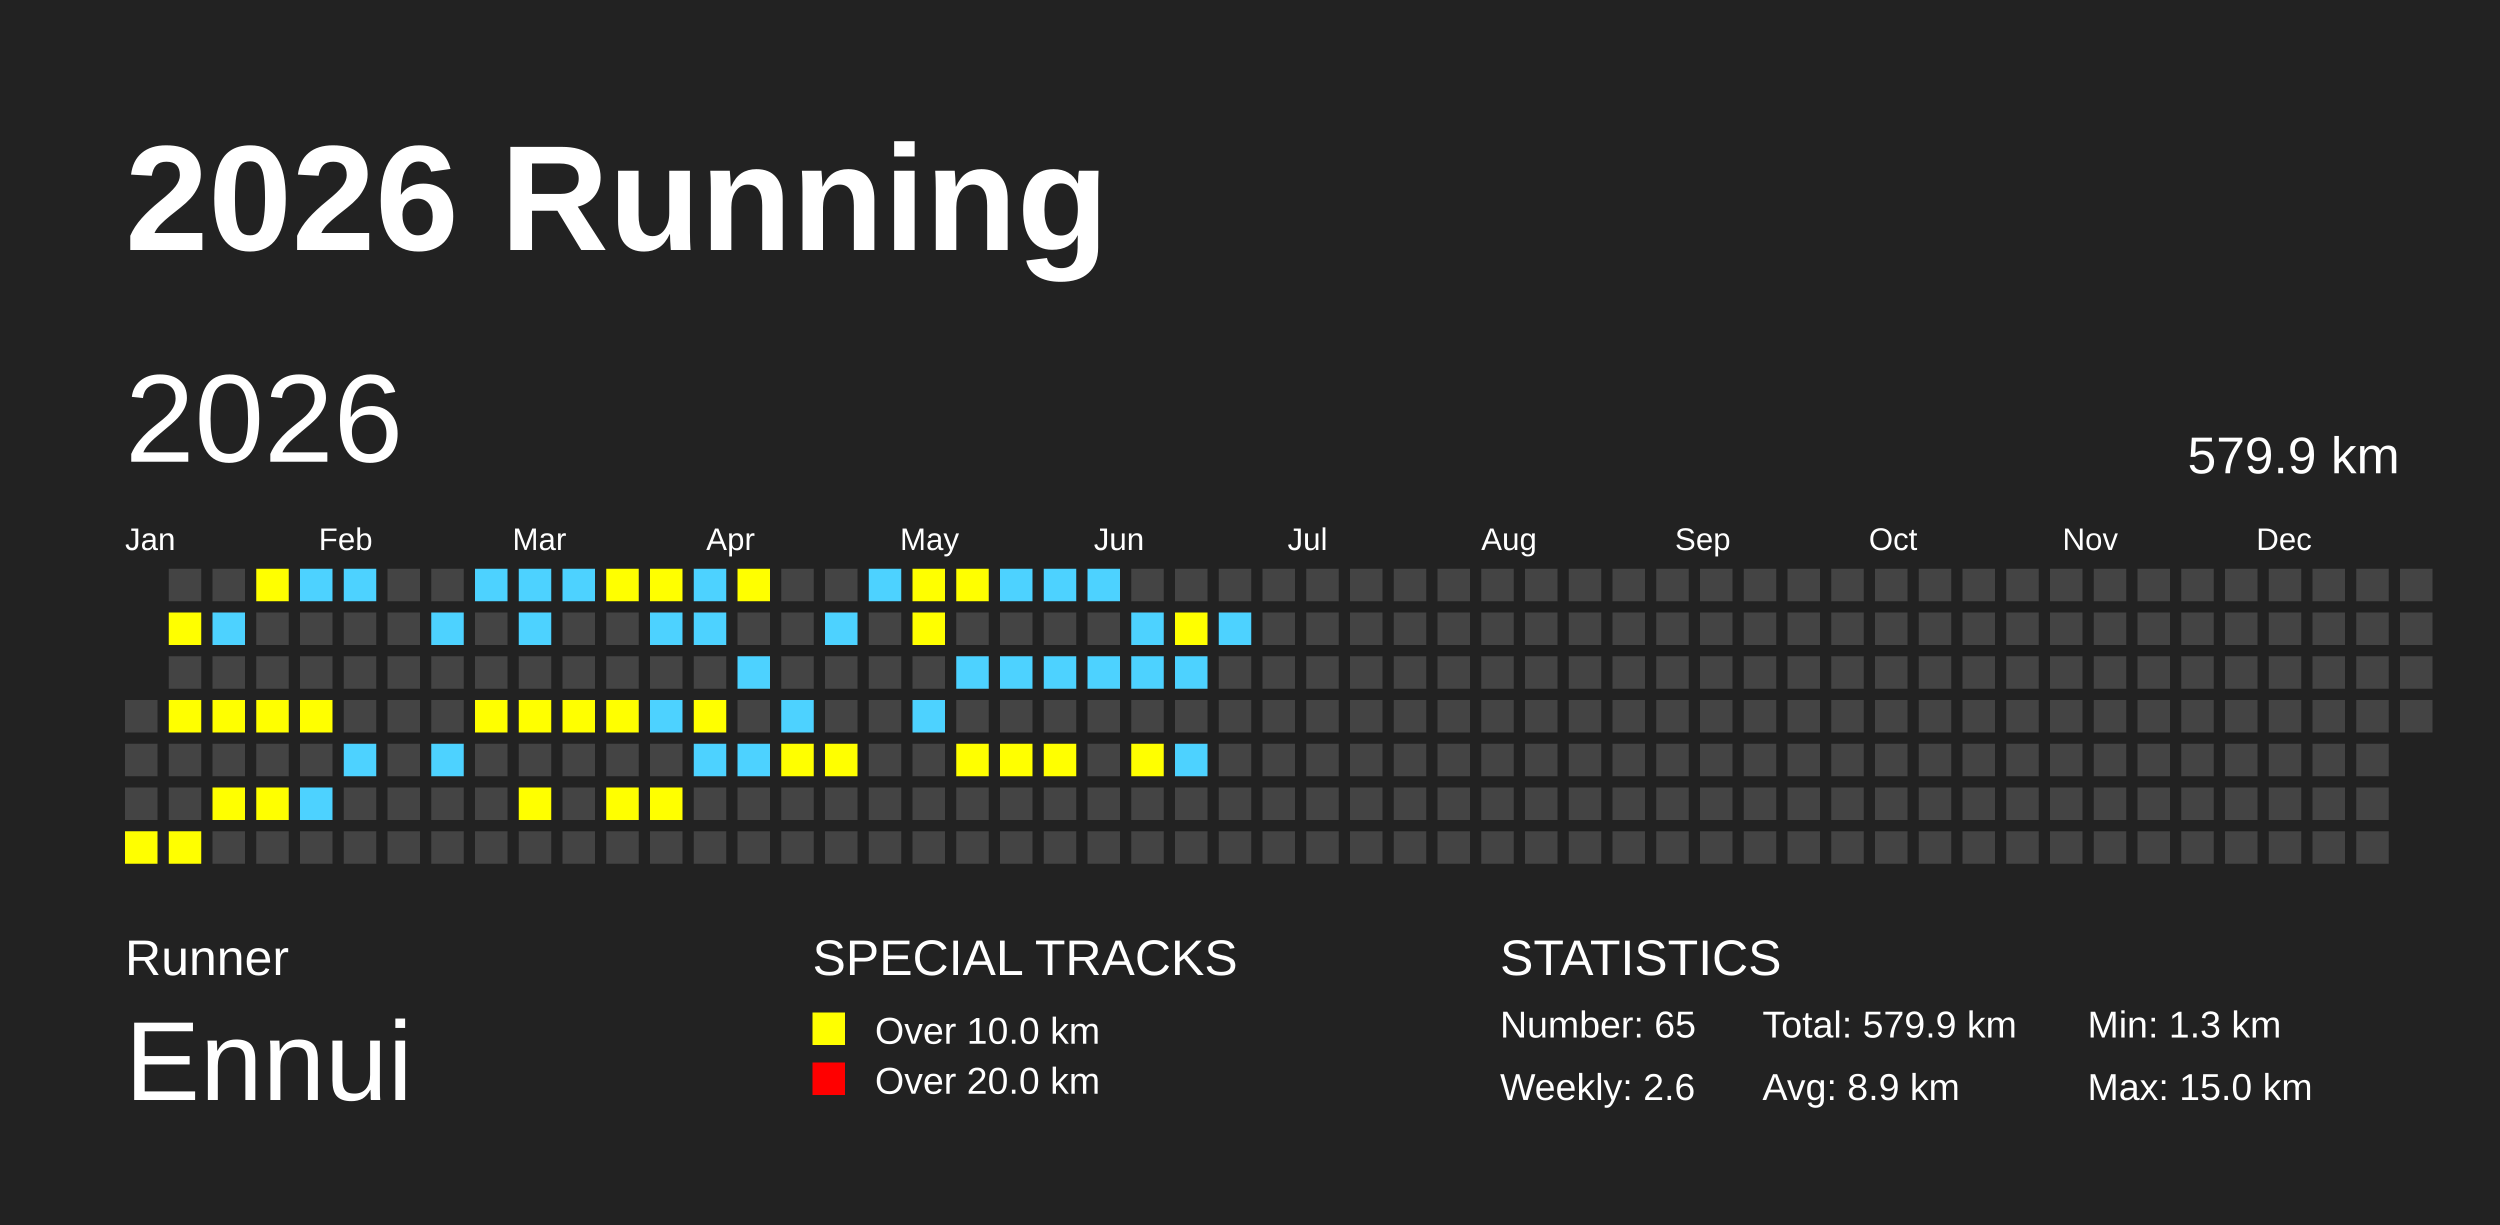
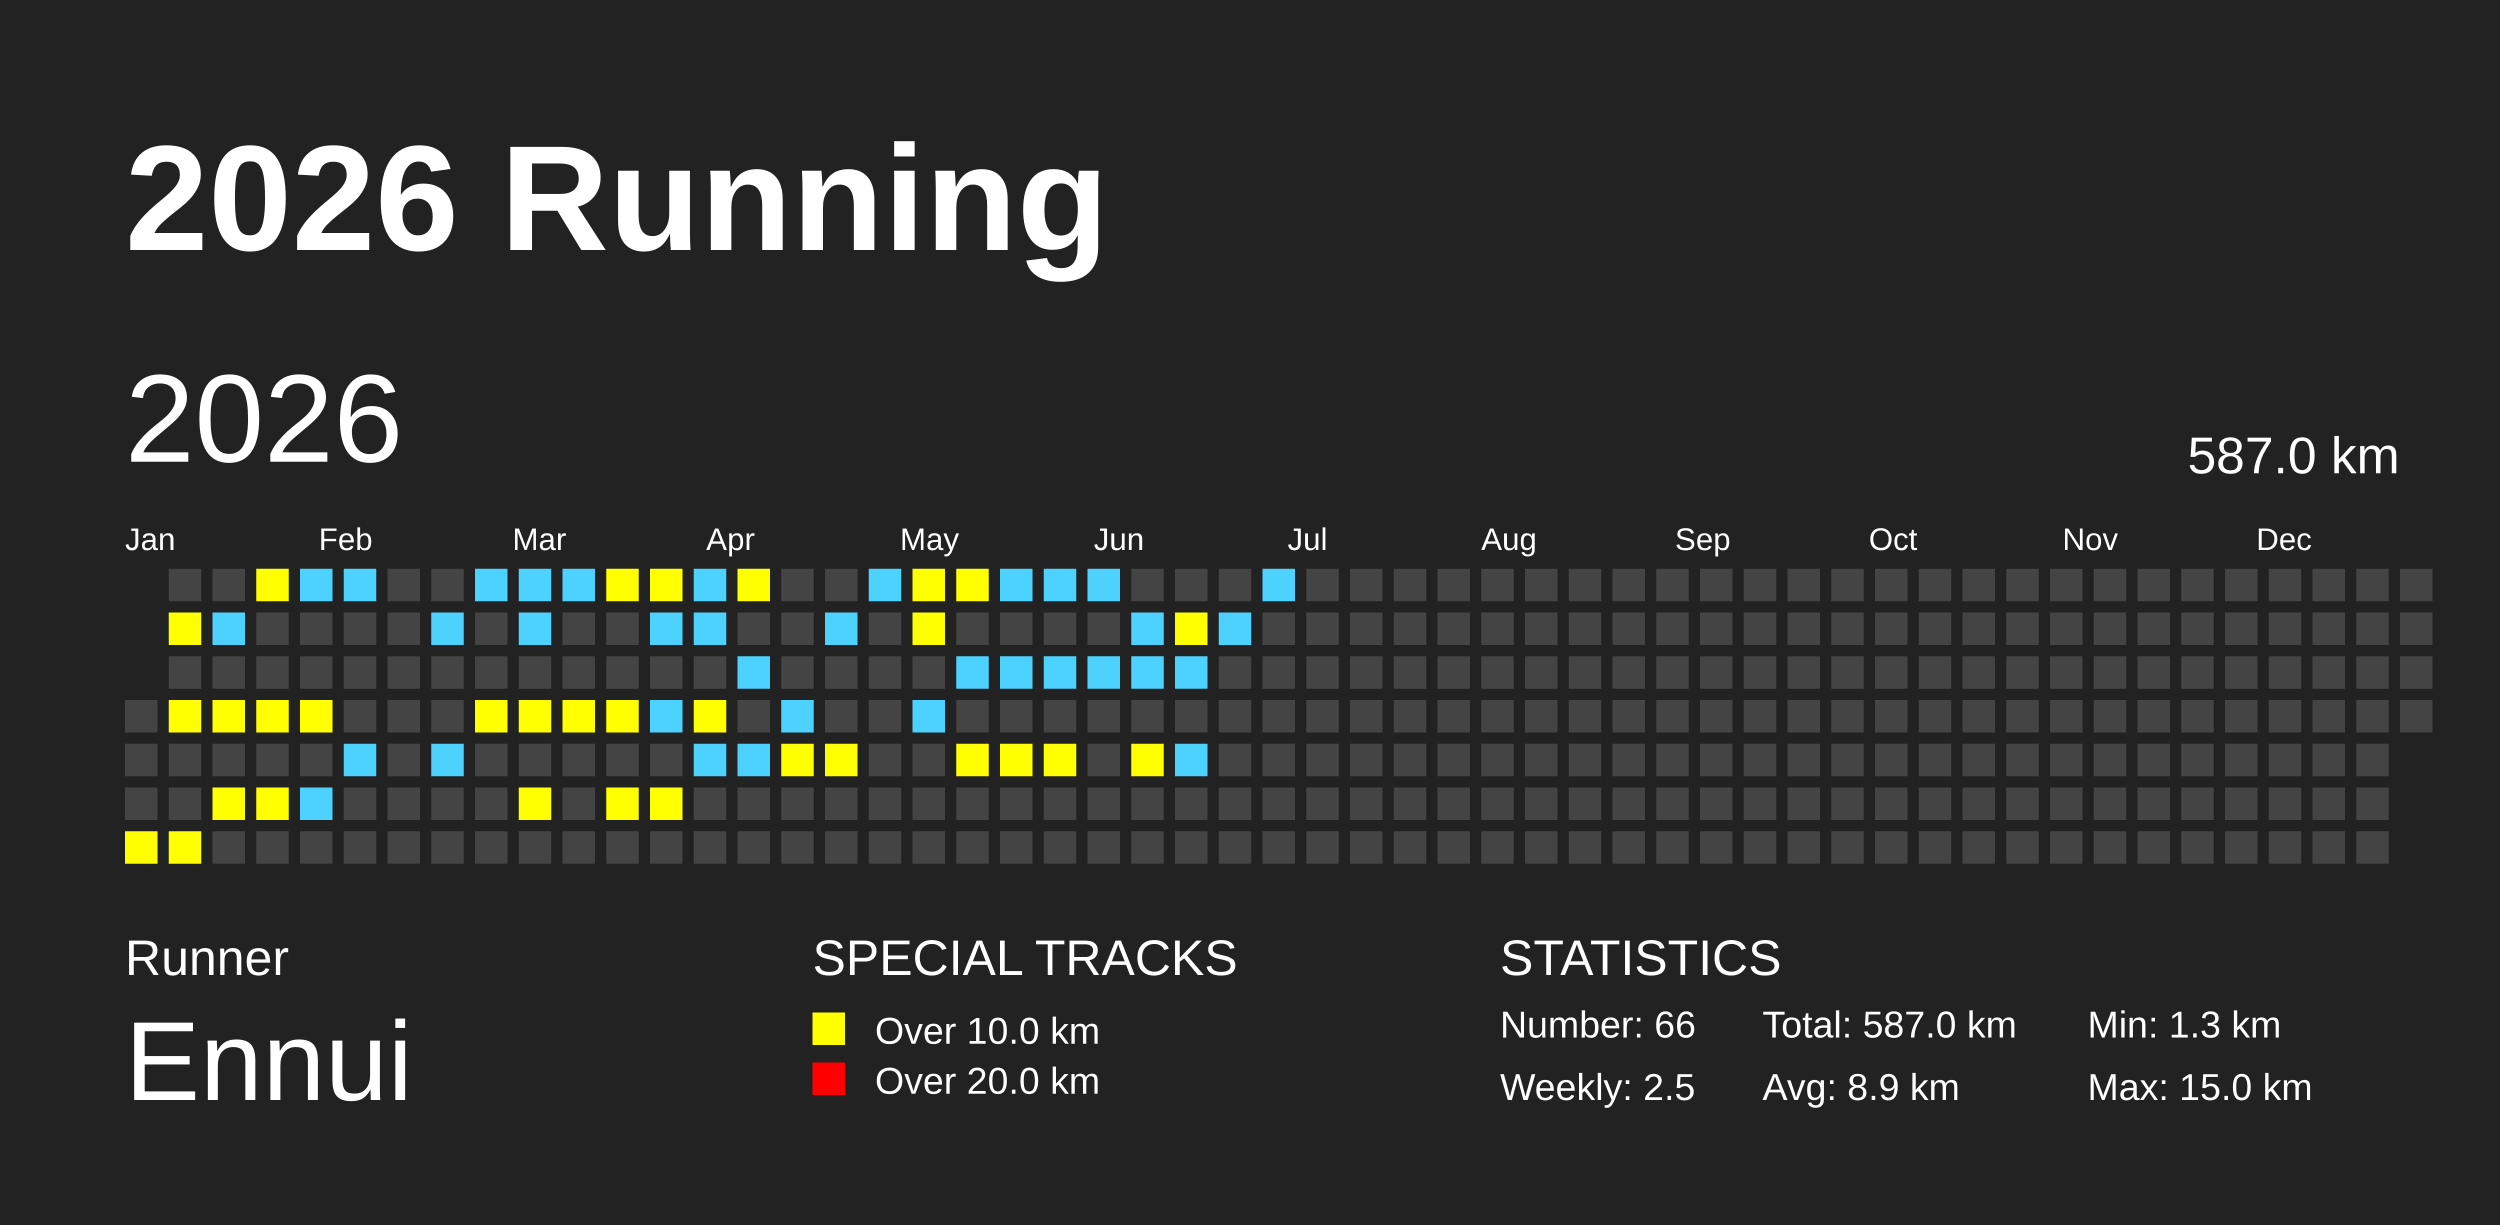
<svg xmlns="http://www.w3.org/2000/svg" baseProfile="full" height="98mm" version="1.1" viewBox="0,0,200,98" width="200mm">
  <defs />
  <rect fill="#222222" height="98" width="200" x="0" y="0" />
  <text fill="#FFFFFF" style="font-size:12px; font-family:Arial; font-weight:bold;" x="10" y="20">2026 Running</text>
  <text fill="#FFFFFF" style="font-size:4px; font-family:Arial" x="10" y="78">Runner</text>
  <text fill="#FFFFFF" style="font-size:9px; font-family:Arial" x="10" y="88">Ennui</text>
  <text fill="#FFFFFF" style="font-size:4px; font-family:Arial" x="65" y="78">SPECIAL TRACKS</text>
  <rect fill="yellow" height="2.6" width="2.6" x="65" y="81" />
  <text fill="#FFFFFF" style="font-size:3px; font-family:Arial" x="70" y="83.5">Over 10.0 km</text>
  <rect fill="red" height="2.6" width="2.6" x="65" y="85" />
  <text fill="#FFFFFF" style="font-size:3px; font-family:Arial" x="70" y="87.5">Over 20.0 km</text>
  <text fill="#FFFFFF" style="font-size:4px; font-family:Arial" x="120" y="78">STATISTICS</text>
-   <text fill="#FFFFFF" style="font-size:3px; font-family:Arial" x="120" y="83">Number: 65</text>
-   <text fill="#FFFFFF" style="font-size:3px; font-family:Arial" x="120" y="88">Weekly: 2.6</text>
-   <text fill="#FFFFFF" style="font-size:3px; font-family:Arial" x="141" y="83">Total: 579.9 km</text>
+   <text fill="#FFFFFF" style="font-size:3px; font-family:Arial" x="120" y="83">Number: 66</text>
+   <text fill="#FFFFFF" style="font-size:3px; font-family:Arial" x="120" y="88">Weekly: 2.5</text>
+   <text fill="#FFFFFF" style="font-size:3px; font-family:Arial" x="141" y="83">Total: 587.0 km</text>
  <text fill="#FFFFFF" style="font-size:3px; font-family:Arial" x="141" y="88">Avg: 8.9 km</text>
  <text fill="#FFFFFF" style="font-size:3px; font-family:Arial" x="167" y="83">Min: 1.3 km</text>
  <text fill="#FFFFFF" style="font-size:3px; font-family:Arial" x="167" y="88">Max: 15.0 km</text>
  <text dominant-baseline="hanging" fill="#FFFFFF" style="font-size:10.0px; font-family:Arial;" x="10" y="30">2026</text>
-   <text dominant-baseline="hanging" fill="#FFFFFF" style="font-size:4.125px; font-family:Arial;" x="175" y="35">579.9 km</text>
+   <text dominant-baseline="hanging" fill="#FFFFFF" style="font-size:4.125px; font-family:Arial;" x="175" y="35">587.0 km</text>
  <text fill="#FFFFFF" style="font-size:2.5px; font-family:Arial" x="10.0" y="44">Jan</text>
  <text fill="#FFFFFF" style="font-size:2.5px; font-family:Arial" x="25.5" y="44">Feb</text>
  <text fill="#FFFFFF" style="font-size:2.5px; font-family:Arial" x="41.0" y="44">Mar</text>
  <text fill="#FFFFFF" style="font-size:2.5px; font-family:Arial" x="56.5" y="44">Apr</text>
  <text fill="#FFFFFF" style="font-size:2.5px; font-family:Arial" x="72.0" y="44">May</text>
  <text fill="#FFFFFF" style="font-size:2.5px; font-family:Arial" x="87.5" y="44">Jun</text>
  <text fill="#FFFFFF" style="font-size:2.5px; font-family:Arial" x="103.0" y="44">Jul</text>
  <text fill="#FFFFFF" style="font-size:2.5px; font-family:Arial" x="118.5" y="44">Aug</text>
  <text fill="#FFFFFF" style="font-size:2.5px; font-family:Arial" x="134.0" y="44">Sep</text>
  <text fill="#FFFFFF" style="font-size:2.5px; font-family:Arial" x="149.5" y="44">Oct</text>
  <text fill="#FFFFFF" style="font-size:2.5px; font-family:Arial" x="165.0" y="44">Nov</text>
  <text fill="#FFFFFF" style="font-size:2.5px; font-family:Arial" x="180.5" y="44">Dec</text>
  <rect fill="#444444" height="2.6" width="2.6" x="10.0" y="56.0" />
  <rect fill="#444444" height="2.6" width="2.6" x="10.0" y="59.5" />
  <rect fill="#444444" height="2.6" width="2.6" x="10.0" y="63.0" />
  <rect fill="yellow" height="2.6" width="2.6" x="10.0" y="66.5" />
  <rect fill="#444444" height="2.6" width="2.6" x="13.5" y="45.5" />
  <rect fill="yellow" height="2.6" width="2.6" x="13.5" y="49.0" />
  <rect fill="#444444" height="2.6" width="2.6" x="13.5" y="52.5" />
  <rect fill="yellow" height="2.6" width="2.6" x="13.5" y="56.0" />
  <rect fill="#444444" height="2.6" width="2.6" x="13.5" y="59.5" />
  <rect fill="#444444" height="2.6" width="2.6" x="13.5" y="63.0" />
  <rect fill="yellow" height="2.6" width="2.6" x="13.5" y="66.5" />
  <rect fill="#444444" height="2.6" width="2.6" x="17.0" y="45.5" />
  <rect fill="#4DD2FF" height="2.6" width="2.6" x="17.0" y="49.0" />
  <rect fill="#444444" height="2.6" width="2.6" x="17.0" y="52.5" />
  <rect fill="yellow" height="2.6" width="2.6" x="17.0" y="56.0" />
  <rect fill="#444444" height="2.6" width="2.6" x="17.0" y="59.5" />
  <rect fill="yellow" height="2.6" width="2.6" x="17.0" y="63.0" />
  <rect fill="#444444" height="2.6" width="2.6" x="17.0" y="66.5" />
  <rect fill="yellow" height="2.6" width="2.6" x="20.5" y="45.5" />
  <rect fill="#444444" height="2.6" width="2.6" x="20.5" y="49.0" />
  <rect fill="#444444" height="2.6" width="2.6" x="20.5" y="52.5" />
  <rect fill="yellow" height="2.6" width="2.6" x="20.5" y="56.0" />
  <rect fill="#444444" height="2.6" width="2.6" x="20.5" y="59.5" />
  <rect fill="yellow" height="2.6" width="2.6" x="20.5" y="63.0" />
  <rect fill="#444444" height="2.6" width="2.6" x="20.5" y="66.5" />
  <rect fill="#4DD2FF" height="2.6" width="2.6" x="24.0" y="45.5" />
  <rect fill="#444444" height="2.6" width="2.6" x="24.0" y="49.0" />
  <rect fill="#444444" height="2.6" width="2.6" x="24.0" y="52.5" />
  <rect fill="yellow" height="2.6" width="2.6" x="24.0" y="56.0" />
  <rect fill="#444444" height="2.6" width="2.6" x="24.0" y="59.5" />
  <rect fill="#4DD2FF" height="2.6" width="2.6" x="24.0" y="63.0" />
  <rect fill="#444444" height="2.6" width="2.6" x="24.0" y="66.5" />
  <rect fill="#4DD2FF" height="2.6" width="2.6" x="27.5" y="45.5" />
  <rect fill="#444444" height="2.6" width="2.6" x="27.5" y="49.0" />
  <rect fill="#444444" height="2.6" width="2.6" x="27.5" y="52.5" />
  <rect fill="#444444" height="2.6" width="2.6" x="27.5" y="56.0" />
  <rect fill="#4DD2FF" height="2.6" width="2.6" x="27.5" y="59.5" />
  <rect fill="#444444" height="2.6" width="2.6" x="27.5" y="63.0" />
  <rect fill="#444444" height="2.6" width="2.6" x="27.5" y="66.5" />
  <rect fill="#444444" height="2.6" width="2.6" x="31.0" y="45.5" />
  <rect fill="#444444" height="2.6" width="2.6" x="31.0" y="49.0" />
  <rect fill="#444444" height="2.6" width="2.6" x="31.0" y="52.5" />
  <rect fill="#444444" height="2.6" width="2.6" x="31.0" y="56.0" />
  <rect fill="#444444" height="2.6" width="2.6" x="31.0" y="59.5" />
  <rect fill="#444444" height="2.6" width="2.6" x="31.0" y="63.0" />
  <rect fill="#444444" height="2.6" width="2.6" x="31.0" y="66.5" />
  <rect fill="#444444" height="2.6" width="2.6" x="34.5" y="45.5" />
  <rect fill="#4DD2FF" height="2.6" width="2.6" x="34.5" y="49.0" />
  <rect fill="#444444" height="2.6" width="2.6" x="34.5" y="52.5" />
  <rect fill="#444444" height="2.6" width="2.6" x="34.5" y="56.0" />
  <rect fill="#4DD2FF" height="2.6" width="2.6" x="34.5" y="59.5" />
  <rect fill="#444444" height="2.6" width="2.6" x="34.5" y="63.0" />
  <rect fill="#444444" height="2.6" width="2.6" x="34.5" y="66.5" />
  <rect fill="#4DD2FF" height="2.6" width="2.6" x="38.0" y="45.5" />
  <rect fill="#444444" height="2.6" width="2.6" x="38.0" y="49.0" />
  <rect fill="#444444" height="2.6" width="2.6" x="38.0" y="52.5" />
  <rect fill="yellow" height="2.6" width="2.6" x="38.0" y="56.0" />
  <rect fill="#444444" height="2.6" width="2.6" x="38.0" y="59.5" />
  <rect fill="#444444" height="2.6" width="2.6" x="38.0" y="63.0" />
  <rect fill="#444444" height="2.6" width="2.6" x="38.0" y="66.5" />
  <rect fill="#4DD2FF" height="2.6" width="2.6" x="41.5" y="45.5" />
  <rect fill="#4DD2FF" height="2.6" width="2.6" x="41.5" y="49.0" />
  <rect fill="#444444" height="2.6" width="2.6" x="41.5" y="52.5" />
  <rect fill="yellow" height="2.6" width="2.6" x="41.5" y="56.0" />
  <rect fill="#444444" height="2.6" width="2.6" x="41.5" y="59.5" />
  <rect fill="yellow" height="2.6" width="2.6" x="41.5" y="63.0" />
  <rect fill="#444444" height="2.6" width="2.6" x="41.5" y="66.5" />
  <rect fill="#4DD2FF" height="2.6" width="2.6" x="45.0" y="45.5" />
  <rect fill="#444444" height="2.6" width="2.6" x="45.0" y="49.0" />
  <rect fill="#444444" height="2.6" width="2.6" x="45.0" y="52.5" />
  <rect fill="yellow" height="2.6" width="2.6" x="45.0" y="56.0" />
  <rect fill="#444444" height="2.6" width="2.6" x="45.0" y="59.5" />
  <rect fill="#444444" height="2.6" width="2.6" x="45.0" y="63.0" />
  <rect fill="#444444" height="2.6" width="2.6" x="45.0" y="66.5" />
  <rect fill="yellow" height="2.6" width="2.6" x="48.5" y="45.5" />
  <rect fill="#444444" height="2.6" width="2.6" x="48.5" y="49.0" />
  <rect fill="#444444" height="2.6" width="2.6" x="48.5" y="52.5" />
  <rect fill="yellow" height="2.6" width="2.6" x="48.5" y="56.0" />
  <rect fill="#444444" height="2.6" width="2.6" x="48.5" y="59.5" />
  <rect fill="yellow" height="2.6" width="2.6" x="48.5" y="63.0" />
  <rect fill="#444444" height="2.6" width="2.6" x="48.5" y="66.5" />
  <rect fill="yellow" height="2.6" width="2.6" x="52.0" y="45.5" />
  <rect fill="#4DD2FF" height="2.6" width="2.6" x="52.0" y="49.0" />
  <rect fill="#444444" height="2.6" width="2.6" x="52.0" y="52.5" />
  <rect fill="#4DD2FF" height="2.6" width="2.6" x="52.0" y="56.0" />
  <rect fill="#444444" height="2.6" width="2.6" x="52.0" y="59.5" />
  <rect fill="yellow" height="2.6" width="2.6" x="52.0" y="63.0" />
  <rect fill="#444444" height="2.6" width="2.6" x="52.0" y="66.5" />
  <rect fill="#4DD2FF" height="2.6" width="2.6" x="55.5" y="45.5" />
  <rect fill="#4DD2FF" height="2.6" width="2.6" x="55.5" y="49.0" />
  <rect fill="#444444" height="2.6" width="2.6" x="55.5" y="52.5" />
  <rect fill="yellow" height="2.6" width="2.6" x="55.5" y="56.0" />
  <rect fill="#4DD2FF" height="2.6" width="2.6" x="55.5" y="59.5" />
  <rect fill="#444444" height="2.6" width="2.6" x="55.5" y="63.0" />
  <rect fill="#444444" height="2.6" width="2.6" x="55.5" y="66.5" />
  <rect fill="yellow" height="2.6" width="2.6" x="59.0" y="45.5" />
  <rect fill="#444444" height="2.6" width="2.6" x="59.0" y="49.0" />
  <rect fill="#4DD2FF" height="2.6" width="2.6" x="59.0" y="52.5" />
  <rect fill="#444444" height="2.6" width="2.6" x="59.0" y="56.0" />
  <rect fill="#4DD2FF" height="2.6" width="2.6" x="59.0" y="59.5" />
  <rect fill="#444444" height="2.6" width="2.6" x="59.0" y="63.0" />
  <rect fill="#444444" height="2.6" width="2.6" x="59.0" y="66.5" />
  <rect fill="#444444" height="2.6" width="2.6" x="62.5" y="45.5" />
  <rect fill="#444444" height="2.6" width="2.6" x="62.5" y="49.0" />
  <rect fill="#444444" height="2.6" width="2.6" x="62.5" y="52.5" />
  <rect fill="#4DD2FF" height="2.6" width="2.6" x="62.5" y="56.0" />
  <rect fill="yellow" height="2.6" width="2.6" x="62.5" y="59.5" />
  <rect fill="#444444" height="2.6" width="2.6" x="62.5" y="63.0" />
  <rect fill="#444444" height="2.6" width="2.6" x="62.5" y="66.5" />
  <rect fill="#444444" height="2.6" width="2.6" x="66.0" y="45.5" />
  <rect fill="#4DD2FF" height="2.6" width="2.6" x="66.0" y="49.0" />
  <rect fill="#444444" height="2.6" width="2.6" x="66.0" y="52.5" />
  <rect fill="#444444" height="2.6" width="2.6" x="66.0" y="56.0" />
  <rect fill="yellow" height="2.6" width="2.6" x="66.0" y="59.5" />
  <rect fill="#444444" height="2.6" width="2.6" x="66.0" y="63.0" />
  <rect fill="#444444" height="2.6" width="2.6" x="66.0" y="66.5" />
  <rect fill="#4DD2FF" height="2.6" width="2.6" x="69.5" y="45.5" />
  <rect fill="#444444" height="2.6" width="2.6" x="69.5" y="49.0" />
  <rect fill="#444444" height="2.6" width="2.6" x="69.5" y="52.5" />
  <rect fill="#444444" height="2.6" width="2.6" x="69.5" y="56.0" />
  <rect fill="#444444" height="2.6" width="2.6" x="69.5" y="59.5" />
  <rect fill="#444444" height="2.6" width="2.6" x="69.5" y="63.0" />
  <rect fill="#444444" height="2.6" width="2.6" x="69.5" y="66.5" />
  <rect fill="yellow" height="2.6" width="2.6" x="73.0" y="45.5" />
  <rect fill="yellow" height="2.6" width="2.6" x="73.0" y="49.0" />
  <rect fill="#444444" height="2.6" width="2.6" x="73.0" y="52.5" />
  <rect fill="#4DD2FF" height="2.6" width="2.6" x="73.0" y="56.0" />
  <rect fill="#444444" height="2.6" width="2.6" x="73.0" y="59.5" />
  <rect fill="#444444" height="2.6" width="2.6" x="73.0" y="63.0" />
  <rect fill="#444444" height="2.6" width="2.6" x="73.0" y="66.5" />
  <rect fill="yellow" height="2.6" width="2.6" x="76.5" y="45.5" />
  <rect fill="#444444" height="2.6" width="2.6" x="76.5" y="49.0" />
  <rect fill="#4DD2FF" height="2.6" width="2.6" x="76.5" y="52.5" />
  <rect fill="#444444" height="2.6" width="2.6" x="76.5" y="56.0" />
  <rect fill="yellow" height="2.6" width="2.6" x="76.5" y="59.5" />
  <rect fill="#444444" height="2.6" width="2.6" x="76.5" y="63.0" />
  <rect fill="#444444" height="2.6" width="2.6" x="76.5" y="66.5" />
  <rect fill="#4DD2FF" height="2.6" width="2.6" x="80.0" y="45.5" />
  <rect fill="#444444" height="2.6" width="2.6" x="80.0" y="49.0" />
  <rect fill="#4DD2FF" height="2.6" width="2.6" x="80.0" y="52.5" />
  <rect fill="#444444" height="2.6" width="2.6" x="80.0" y="56.0" />
  <rect fill="yellow" height="2.6" width="2.6" x="80.0" y="59.5" />
  <rect fill="#444444" height="2.6" width="2.6" x="80.0" y="63.0" />
  <rect fill="#444444" height="2.6" width="2.6" x="80.0" y="66.5" />
  <rect fill="#4DD2FF" height="2.6" width="2.6" x="83.5" y="45.5" />
  <rect fill="#444444" height="2.6" width="2.6" x="83.5" y="49.0" />
  <rect fill="#4DD2FF" height="2.6" width="2.6" x="83.5" y="52.5" />
  <rect fill="#444444" height="2.6" width="2.6" x="83.5" y="56.0" />
  <rect fill="yellow" height="2.6" width="2.6" x="83.5" y="59.5" />
  <rect fill="#444444" height="2.6" width="2.6" x="83.5" y="63.0" />
  <rect fill="#444444" height="2.6" width="2.6" x="83.5" y="66.5" />
  <rect fill="#4DD2FF" height="2.6" width="2.6" x="87.0" y="45.5" />
  <rect fill="#444444" height="2.6" width="2.6" x="87.0" y="49.0" />
  <rect fill="#4DD2FF" height="2.6" width="2.6" x="87.0" y="52.5" />
  <rect fill="#444444" height="2.6" width="2.6" x="87.0" y="56.0" />
  <rect fill="#444444" height="2.6" width="2.6" x="87.0" y="59.5" />
  <rect fill="#444444" height="2.6" width="2.6" x="87.0" y="63.0" />
  <rect fill="#444444" height="2.6" width="2.6" x="87.0" y="66.5" />
  <rect fill="#444444" height="2.6" width="2.6" x="90.5" y="45.5" />
  <rect fill="#4DD2FF" height="2.6" width="2.6" x="90.5" y="49.0" />
  <rect fill="#4DD2FF" height="2.6" width="2.6" x="90.5" y="52.5" />
  <rect fill="#444444" height="2.6" width="2.6" x="90.5" y="56.0" />
  <rect fill="yellow" height="2.6" width="2.6" x="90.5" y="59.5" />
  <rect fill="#444444" height="2.6" width="2.6" x="90.5" y="63.0" />
  <rect fill="#444444" height="2.6" width="2.6" x="90.5" y="66.5" />
  <rect fill="#444444" height="2.6" width="2.6" x="94.0" y="45.5" />
  <rect fill="yellow" height="2.6" width="2.6" x="94.0" y="49.0" />
  <rect fill="#4DD2FF" height="2.6" width="2.6" x="94.0" y="52.5" />
  <rect fill="#444444" height="2.6" width="2.6" x="94.0" y="56.0" />
  <rect fill="#4DD2FF" height="2.6" width="2.6" x="94.0" y="59.5" />
  <rect fill="#444444" height="2.6" width="2.6" x="94.0" y="63.0" />
  <rect fill="#444444" height="2.6" width="2.6" x="94.0" y="66.5" />
  <rect fill="#444444" height="2.6" width="2.6" x="97.5" y="45.5" />
  <rect fill="#4DD2FF" height="2.6" width="2.6" x="97.5" y="49.0" />
  <rect fill="#444444" height="2.6" width="2.6" x="97.5" y="52.5" />
  <rect fill="#444444" height="2.6" width="2.6" x="97.5" y="56.0" />
  <rect fill="#444444" height="2.6" width="2.6" x="97.5" y="59.5" />
  <rect fill="#444444" height="2.6" width="2.6" x="97.5" y="63.0" />
  <rect fill="#444444" height="2.6" width="2.6" x="97.5" y="66.5" />
-   <rect fill="#444444" height="2.6" width="2.6" x="101.0" y="45.5" />
+   <rect fill="#4DD2FF" height="2.6" width="2.6" x="101.0" y="45.5" />
  <rect fill="#444444" height="2.6" width="2.6" x="101.0" y="49.0" />
  <rect fill="#444444" height="2.6" width="2.6" x="101.0" y="52.5" />
  <rect fill="#444444" height="2.6" width="2.6" x="101.0" y="56.0" />
  <rect fill="#444444" height="2.6" width="2.6" x="101.0" y="59.5" />
  <rect fill="#444444" height="2.6" width="2.6" x="101.0" y="63.0" />
  <rect fill="#444444" height="2.6" width="2.6" x="101.0" y="66.5" />
  <rect fill="#444444" height="2.6" width="2.6" x="104.5" y="45.5" />
  <rect fill="#444444" height="2.6" width="2.6" x="104.5" y="49.0" />
  <rect fill="#444444" height="2.6" width="2.6" x="104.5" y="52.5" />
  <rect fill="#444444" height="2.6" width="2.6" x="104.5" y="56.0" />
  <rect fill="#444444" height="2.6" width="2.6" x="104.5" y="59.5" />
  <rect fill="#444444" height="2.6" width="2.6" x="104.5" y="63.0" />
  <rect fill="#444444" height="2.6" width="2.6" x="104.5" y="66.5" />
  <rect fill="#444444" height="2.6" width="2.6" x="108.0" y="45.5" />
  <rect fill="#444444" height="2.6" width="2.6" x="108.0" y="49.0" />
  <rect fill="#444444" height="2.6" width="2.6" x="108.0" y="52.5" />
  <rect fill="#444444" height="2.6" width="2.6" x="108.0" y="56.0" />
  <rect fill="#444444" height="2.6" width="2.6" x="108.0" y="59.5" />
  <rect fill="#444444" height="2.6" width="2.6" x="108.0" y="63.0" />
  <rect fill="#444444" height="2.6" width="2.6" x="108.0" y="66.5" />
  <rect fill="#444444" height="2.6" width="2.6" x="111.5" y="45.5" />
  <rect fill="#444444" height="2.6" width="2.6" x="111.5" y="49.0" />
  <rect fill="#444444" height="2.6" width="2.6" x="111.5" y="52.5" />
  <rect fill="#444444" height="2.6" width="2.6" x="111.5" y="56.0" />
  <rect fill="#444444" height="2.6" width="2.6" x="111.5" y="59.5" />
  <rect fill="#444444" height="2.6" width="2.6" x="111.5" y="63.0" />
  <rect fill="#444444" height="2.6" width="2.6" x="111.5" y="66.5" />
  <rect fill="#444444" height="2.6" width="2.6" x="115.0" y="45.5" />
  <rect fill="#444444" height="2.6" width="2.6" x="115.0" y="49.0" />
  <rect fill="#444444" height="2.6" width="2.6" x="115.0" y="52.5" />
  <rect fill="#444444" height="2.6" width="2.6" x="115.0" y="56.0" />
  <rect fill="#444444" height="2.6" width="2.6" x="115.0" y="59.5" />
  <rect fill="#444444" height="2.6" width="2.6" x="115.0" y="63.0" />
  <rect fill="#444444" height="2.6" width="2.6" x="115.0" y="66.5" />
  <rect fill="#444444" height="2.6" width="2.6" x="118.5" y="45.5" />
  <rect fill="#444444" height="2.6" width="2.6" x="118.5" y="49.0" />
  <rect fill="#444444" height="2.6" width="2.6" x="118.5" y="52.5" />
  <rect fill="#444444" height="2.6" width="2.6" x="118.5" y="56.0" />
  <rect fill="#444444" height="2.6" width="2.6" x="118.5" y="59.5" />
  <rect fill="#444444" height="2.6" width="2.6" x="118.5" y="63.0" />
  <rect fill="#444444" height="2.6" width="2.6" x="118.5" y="66.5" />
  <rect fill="#444444" height="2.6" width="2.6" x="122.0" y="45.5" />
  <rect fill="#444444" height="2.6" width="2.6" x="122.0" y="49.0" />
  <rect fill="#444444" height="2.6" width="2.6" x="122.0" y="52.5" />
  <rect fill="#444444" height="2.6" width="2.6" x="122.0" y="56.0" />
  <rect fill="#444444" height="2.6" width="2.6" x="122.0" y="59.5" />
  <rect fill="#444444" height="2.6" width="2.6" x="122.0" y="63.0" />
  <rect fill="#444444" height="2.6" width="2.6" x="122.0" y="66.5" />
  <rect fill="#444444" height="2.6" width="2.6" x="125.5" y="45.5" />
  <rect fill="#444444" height="2.6" width="2.6" x="125.5" y="49.0" />
  <rect fill="#444444" height="2.6" width="2.6" x="125.5" y="52.5" />
  <rect fill="#444444" height="2.6" width="2.6" x="125.5" y="56.0" />
  <rect fill="#444444" height="2.6" width="2.6" x="125.5" y="59.5" />
  <rect fill="#444444" height="2.6" width="2.6" x="125.5" y="63.0" />
  <rect fill="#444444" height="2.6" width="2.6" x="125.5" y="66.5" />
  <rect fill="#444444" height="2.6" width="2.6" x="129.0" y="45.5" />
  <rect fill="#444444" height="2.6" width="2.6" x="129.0" y="49.0" />
  <rect fill="#444444" height="2.6" width="2.6" x="129.0" y="52.5" />
  <rect fill="#444444" height="2.6" width="2.6" x="129.0" y="56.0" />
  <rect fill="#444444" height="2.6" width="2.6" x="129.0" y="59.5" />
  <rect fill="#444444" height="2.6" width="2.6" x="129.0" y="63.0" />
  <rect fill="#444444" height="2.6" width="2.6" x="129.0" y="66.5" />
  <rect fill="#444444" height="2.6" width="2.6" x="132.5" y="45.5" />
  <rect fill="#444444" height="2.6" width="2.6" x="132.5" y="49.0" />
  <rect fill="#444444" height="2.6" width="2.6" x="132.5" y="52.5" />
  <rect fill="#444444" height="2.6" width="2.6" x="132.5" y="56.0" />
  <rect fill="#444444" height="2.6" width="2.6" x="132.5" y="59.5" />
  <rect fill="#444444" height="2.6" width="2.6" x="132.5" y="63.0" />
  <rect fill="#444444" height="2.6" width="2.6" x="132.5" y="66.5" />
  <rect fill="#444444" height="2.6" width="2.6" x="136.0" y="45.5" />
  <rect fill="#444444" height="2.6" width="2.6" x="136.0" y="49.0" />
  <rect fill="#444444" height="2.6" width="2.6" x="136.0" y="52.5" />
  <rect fill="#444444" height="2.6" width="2.6" x="136.0" y="56.0" />
  <rect fill="#444444" height="2.6" width="2.6" x="136.0" y="59.5" />
  <rect fill="#444444" height="2.6" width="2.6" x="136.0" y="63.0" />
  <rect fill="#444444" height="2.6" width="2.6" x="136.0" y="66.5" />
  <rect fill="#444444" height="2.6" width="2.6" x="139.5" y="45.5" />
  <rect fill="#444444" height="2.6" width="2.6" x="139.5" y="49.0" />
  <rect fill="#444444" height="2.6" width="2.6" x="139.5" y="52.5" />
  <rect fill="#444444" height="2.6" width="2.6" x="139.5" y="56.0" />
  <rect fill="#444444" height="2.6" width="2.6" x="139.5" y="59.5" />
  <rect fill="#444444" height="2.6" width="2.6" x="139.5" y="63.0" />
  <rect fill="#444444" height="2.6" width="2.6" x="139.5" y="66.5" />
  <rect fill="#444444" height="2.6" width="2.6" x="143.0" y="45.5" />
  <rect fill="#444444" height="2.6" width="2.6" x="143.0" y="49.0" />
  <rect fill="#444444" height="2.6" width="2.6" x="143.0" y="52.5" />
  <rect fill="#444444" height="2.6" width="2.6" x="143.0" y="56.0" />
  <rect fill="#444444" height="2.6" width="2.6" x="143.0" y="59.5" />
  <rect fill="#444444" height="2.6" width="2.6" x="143.0" y="63.0" />
  <rect fill="#444444" height="2.6" width="2.6" x="143.0" y="66.5" />
  <rect fill="#444444" height="2.6" width="2.6" x="146.5" y="45.5" />
  <rect fill="#444444" height="2.6" width="2.6" x="146.5" y="49.0" />
  <rect fill="#444444" height="2.6" width="2.6" x="146.5" y="52.5" />
  <rect fill="#444444" height="2.6" width="2.6" x="146.5" y="56.0" />
  <rect fill="#444444" height="2.6" width="2.6" x="146.5" y="59.5" />
  <rect fill="#444444" height="2.6" width="2.6" x="146.5" y="63.0" />
  <rect fill="#444444" height="2.6" width="2.6" x="146.5" y="66.5" />
  <rect fill="#444444" height="2.6" width="2.6" x="150.0" y="45.5" />
  <rect fill="#444444" height="2.6" width="2.6" x="150.0" y="49.0" />
  <rect fill="#444444" height="2.6" width="2.6" x="150.0" y="52.5" />
  <rect fill="#444444" height="2.6" width="2.6" x="150.0" y="56.0" />
  <rect fill="#444444" height="2.6" width="2.6" x="150.0" y="59.5" />
  <rect fill="#444444" height="2.6" width="2.6" x="150.0" y="63.0" />
  <rect fill="#444444" height="2.6" width="2.6" x="150.0" y="66.5" />
  <rect fill="#444444" height="2.6" width="2.6" x="153.5" y="45.5" />
  <rect fill="#444444" height="2.6" width="2.6" x="153.5" y="49.0" />
  <rect fill="#444444" height="2.6" width="2.6" x="153.5" y="52.5" />
  <rect fill="#444444" height="2.6" width="2.6" x="153.5" y="56.0" />
  <rect fill="#444444" height="2.6" width="2.6" x="153.5" y="59.5" />
  <rect fill="#444444" height="2.6" width="2.6" x="153.5" y="63.0" />
  <rect fill="#444444" height="2.6" width="2.6" x="153.5" y="66.5" />
  <rect fill="#444444" height="2.6" width="2.6" x="157.0" y="45.5" />
  <rect fill="#444444" height="2.6" width="2.6" x="157.0" y="49.0" />
  <rect fill="#444444" height="2.6" width="2.6" x="157.0" y="52.5" />
  <rect fill="#444444" height="2.6" width="2.6" x="157.0" y="56.0" />
  <rect fill="#444444" height="2.6" width="2.6" x="157.0" y="59.5" />
  <rect fill="#444444" height="2.6" width="2.6" x="157.0" y="63.0" />
  <rect fill="#444444" height="2.6" width="2.6" x="157.0" y="66.5" />
  <rect fill="#444444" height="2.6" width="2.6" x="160.5" y="45.5" />
  <rect fill="#444444" height="2.6" width="2.6" x="160.5" y="49.0" />
  <rect fill="#444444" height="2.6" width="2.6" x="160.5" y="52.5" />
  <rect fill="#444444" height="2.6" width="2.6" x="160.5" y="56.0" />
  <rect fill="#444444" height="2.6" width="2.6" x="160.5" y="59.5" />
  <rect fill="#444444" height="2.6" width="2.6" x="160.5" y="63.0" />
  <rect fill="#444444" height="2.6" width="2.6" x="160.5" y="66.5" />
  <rect fill="#444444" height="2.6" width="2.6" x="164.0" y="45.5" />
  <rect fill="#444444" height="2.6" width="2.6" x="164.0" y="49.0" />
  <rect fill="#444444" height="2.6" width="2.6" x="164.0" y="52.5" />
  <rect fill="#444444" height="2.6" width="2.6" x="164.0" y="56.0" />
  <rect fill="#444444" height="2.6" width="2.6" x="164.0" y="59.5" />
  <rect fill="#444444" height="2.6" width="2.6" x="164.0" y="63.0" />
  <rect fill="#444444" height="2.6" width="2.6" x="164.0" y="66.5" />
  <rect fill="#444444" height="2.6" width="2.6" x="167.5" y="45.5" />
  <rect fill="#444444" height="2.6" width="2.6" x="167.5" y="49.0" />
  <rect fill="#444444" height="2.6" width="2.6" x="167.5" y="52.5" />
  <rect fill="#444444" height="2.6" width="2.6" x="167.5" y="56.0" />
  <rect fill="#444444" height="2.6" width="2.6" x="167.5" y="59.5" />
  <rect fill="#444444" height="2.6" width="2.6" x="167.5" y="63.0" />
  <rect fill="#444444" height="2.6" width="2.6" x="167.5" y="66.5" />
  <rect fill="#444444" height="2.6" width="2.6" x="171.0" y="45.5" />
  <rect fill="#444444" height="2.6" width="2.6" x="171.0" y="49.0" />
  <rect fill="#444444" height="2.6" width="2.6" x="171.0" y="52.5" />
  <rect fill="#444444" height="2.6" width="2.6" x="171.0" y="56.0" />
  <rect fill="#444444" height="2.6" width="2.6" x="171.0" y="59.5" />
  <rect fill="#444444" height="2.6" width="2.6" x="171.0" y="63.0" />
  <rect fill="#444444" height="2.6" width="2.6" x="171.0" y="66.5" />
  <rect fill="#444444" height="2.6" width="2.6" x="174.5" y="45.5" />
  <rect fill="#444444" height="2.6" width="2.6" x="174.5" y="49.0" />
  <rect fill="#444444" height="2.6" width="2.6" x="174.5" y="52.5" />
  <rect fill="#444444" height="2.6" width="2.6" x="174.5" y="56.0" />
  <rect fill="#444444" height="2.6" width="2.6" x="174.5" y="59.5" />
  <rect fill="#444444" height="2.6" width="2.6" x="174.5" y="63.0" />
  <rect fill="#444444" height="2.6" width="2.6" x="174.5" y="66.5" />
  <rect fill="#444444" height="2.6" width="2.6" x="178.0" y="45.5" />
  <rect fill="#444444" height="2.6" width="2.6" x="178.0" y="49.0" />
  <rect fill="#444444" height="2.6" width="2.6" x="178.0" y="52.5" />
  <rect fill="#444444" height="2.6" width="2.6" x="178.0" y="56.0" />
  <rect fill="#444444" height="2.6" width="2.6" x="178.0" y="59.5" />
  <rect fill="#444444" height="2.6" width="2.6" x="178.0" y="63.0" />
  <rect fill="#444444" height="2.6" width="2.6" x="178.0" y="66.5" />
  <rect fill="#444444" height="2.6" width="2.6" x="181.5" y="45.5" />
  <rect fill="#444444" height="2.6" width="2.6" x="181.5" y="49.0" />
  <rect fill="#444444" height="2.6" width="2.6" x="181.5" y="52.5" />
  <rect fill="#444444" height="2.6" width="2.6" x="181.5" y="56.0" />
  <rect fill="#444444" height="2.6" width="2.6" x="181.5" y="59.5" />
  <rect fill="#444444" height="2.6" width="2.6" x="181.5" y="63.0" />
  <rect fill="#444444" height="2.6" width="2.6" x="181.5" y="66.5" />
  <rect fill="#444444" height="2.6" width="2.6" x="185.0" y="45.5" />
  <rect fill="#444444" height="2.6" width="2.6" x="185.0" y="49.0" />
  <rect fill="#444444" height="2.6" width="2.6" x="185.0" y="52.5" />
  <rect fill="#444444" height="2.6" width="2.6" x="185.0" y="56.0" />
  <rect fill="#444444" height="2.6" width="2.6" x="185.0" y="59.5" />
  <rect fill="#444444" height="2.6" width="2.6" x="185.0" y="63.0" />
  <rect fill="#444444" height="2.6" width="2.6" x="185.0" y="66.5" />
  <rect fill="#444444" height="2.6" width="2.6" x="188.5" y="45.5" />
  <rect fill="#444444" height="2.6" width="2.6" x="188.5" y="49.0" />
  <rect fill="#444444" height="2.6" width="2.6" x="188.5" y="52.5" />
  <rect fill="#444444" height="2.6" width="2.6" x="188.5" y="56.0" />
  <rect fill="#444444" height="2.6" width="2.6" x="188.5" y="59.5" />
  <rect fill="#444444" height="2.6" width="2.6" x="188.5" y="63.0" />
  <rect fill="#444444" height="2.6" width="2.6" x="188.5" y="66.5" />
  <rect fill="#444444" height="2.6" width="2.6" x="192.0" y="45.5" />
  <rect fill="#444444" height="2.6" width="2.6" x="192.0" y="49.0" />
  <rect fill="#444444" height="2.6" width="2.6" x="192.0" y="52.5" />
  <rect fill="#444444" height="2.6" width="2.6" x="192.0" y="56.0" />
</svg>
